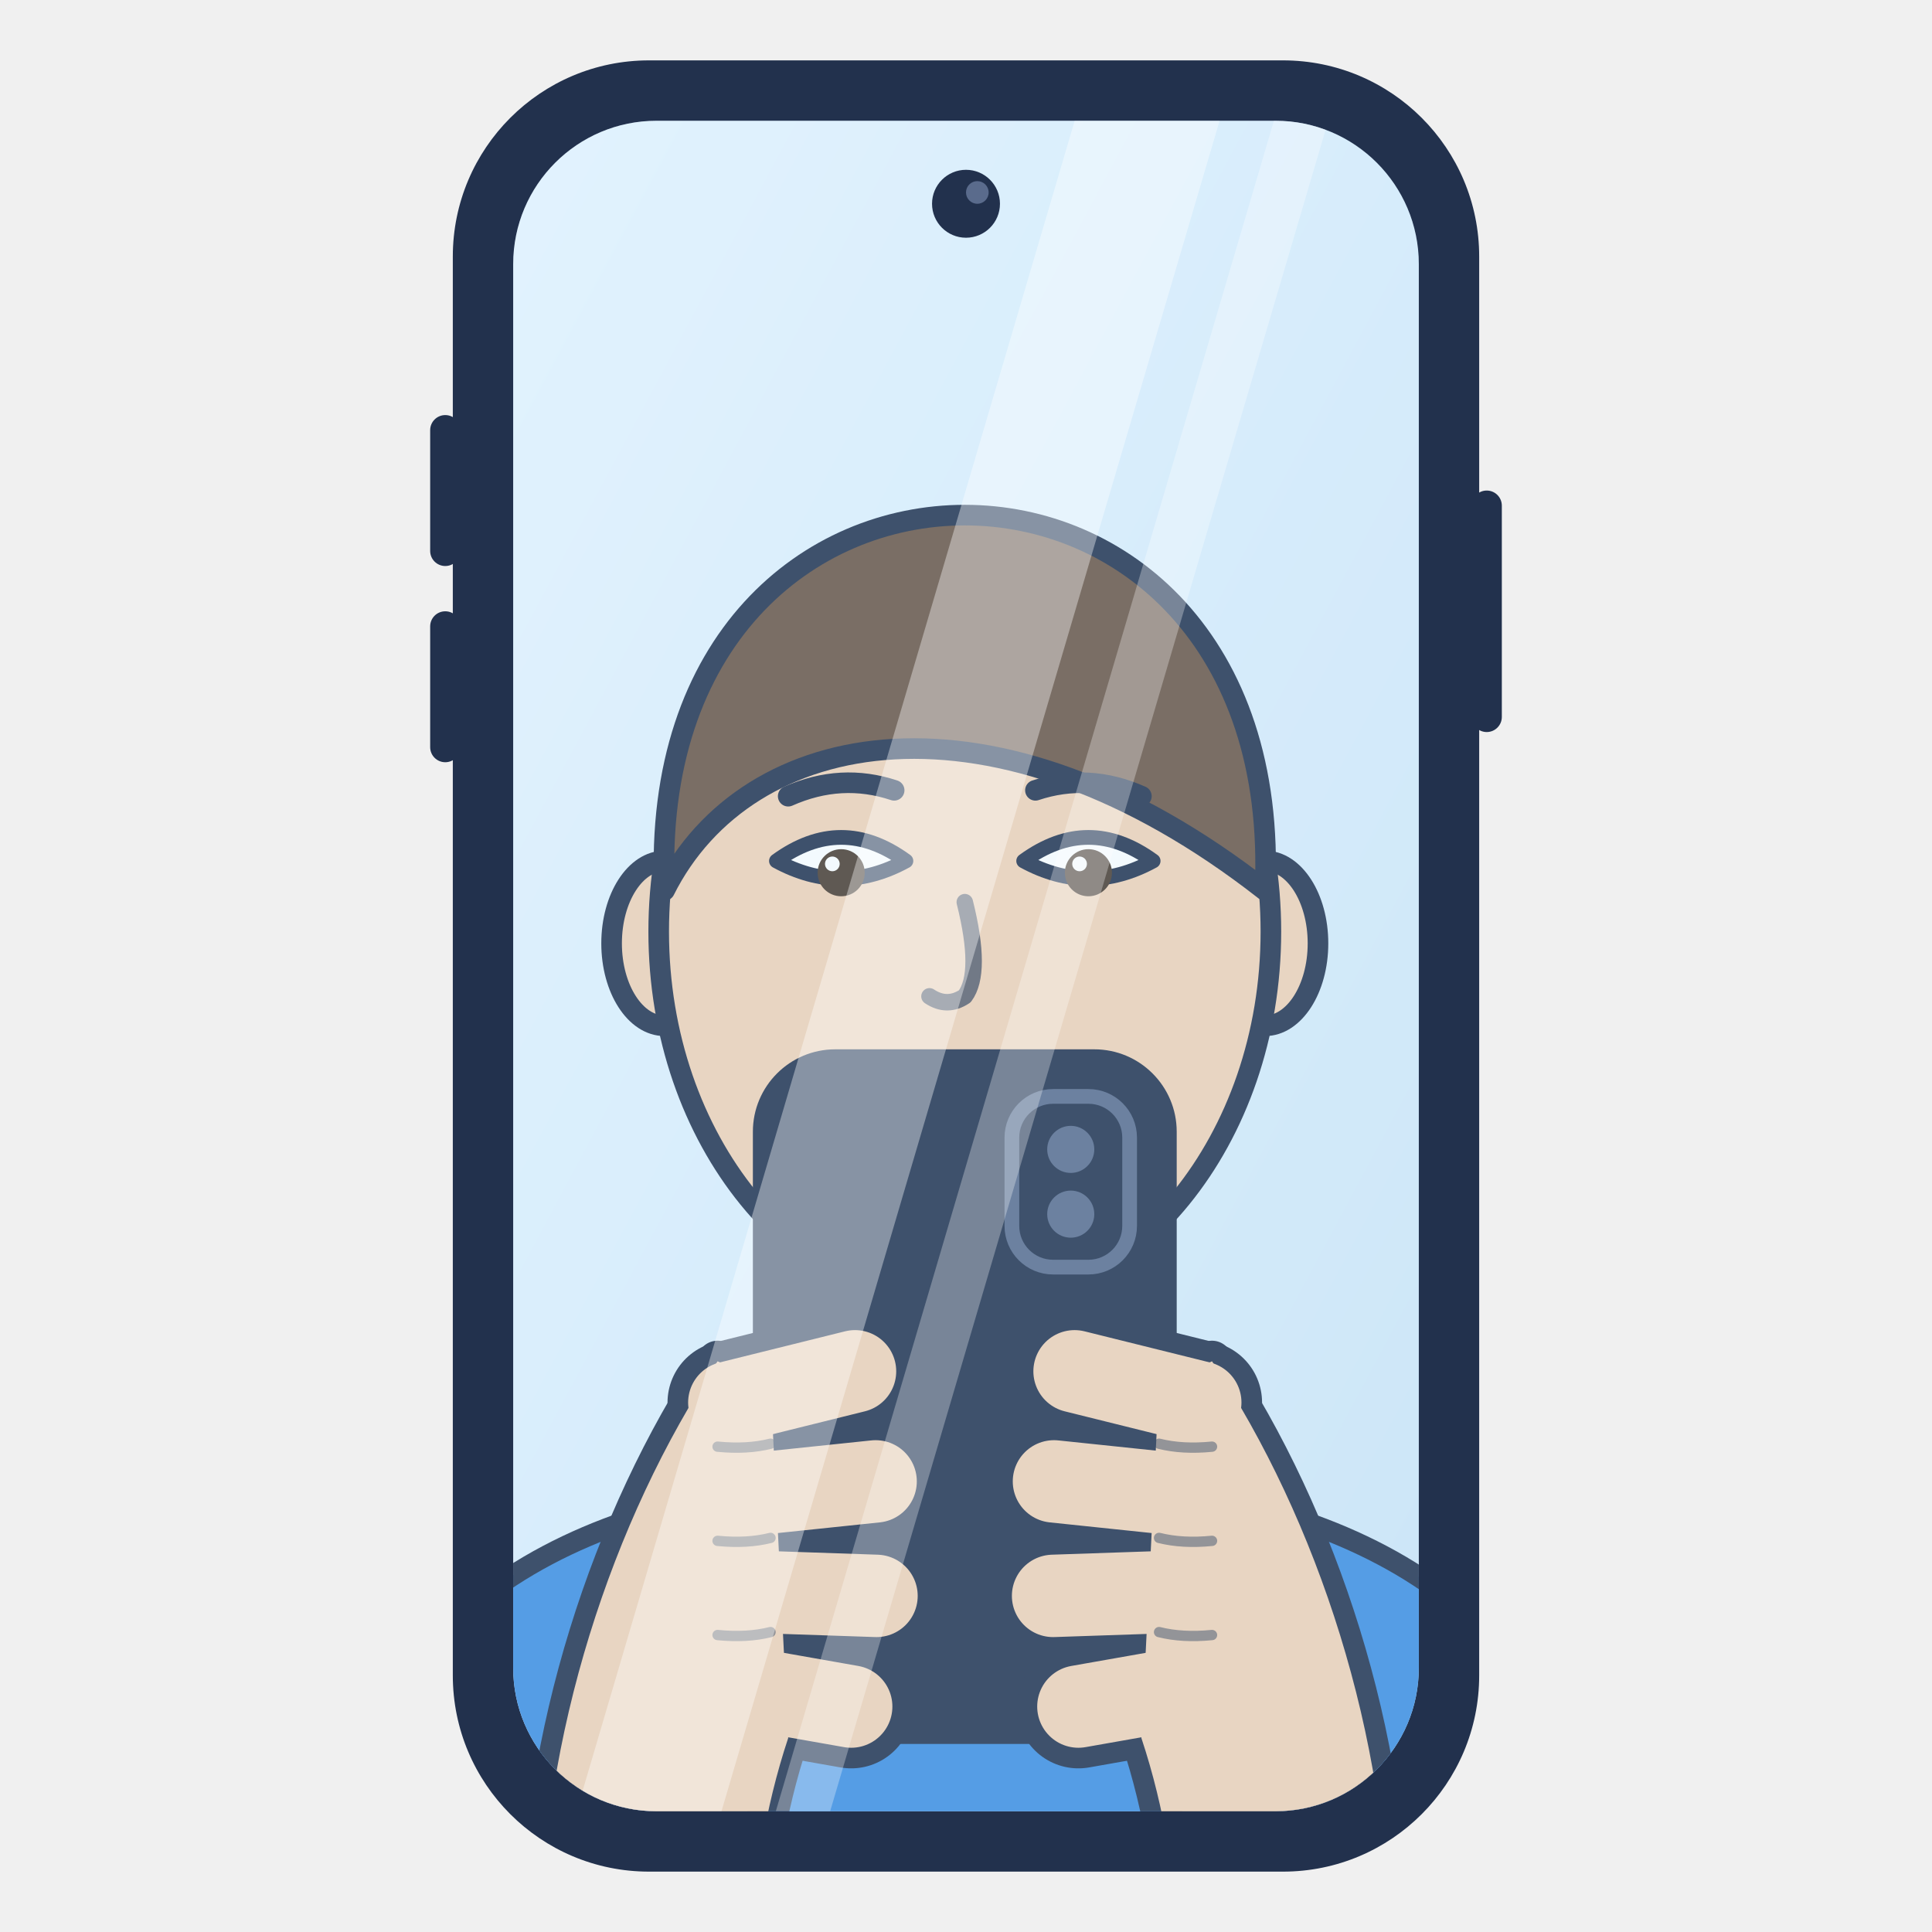
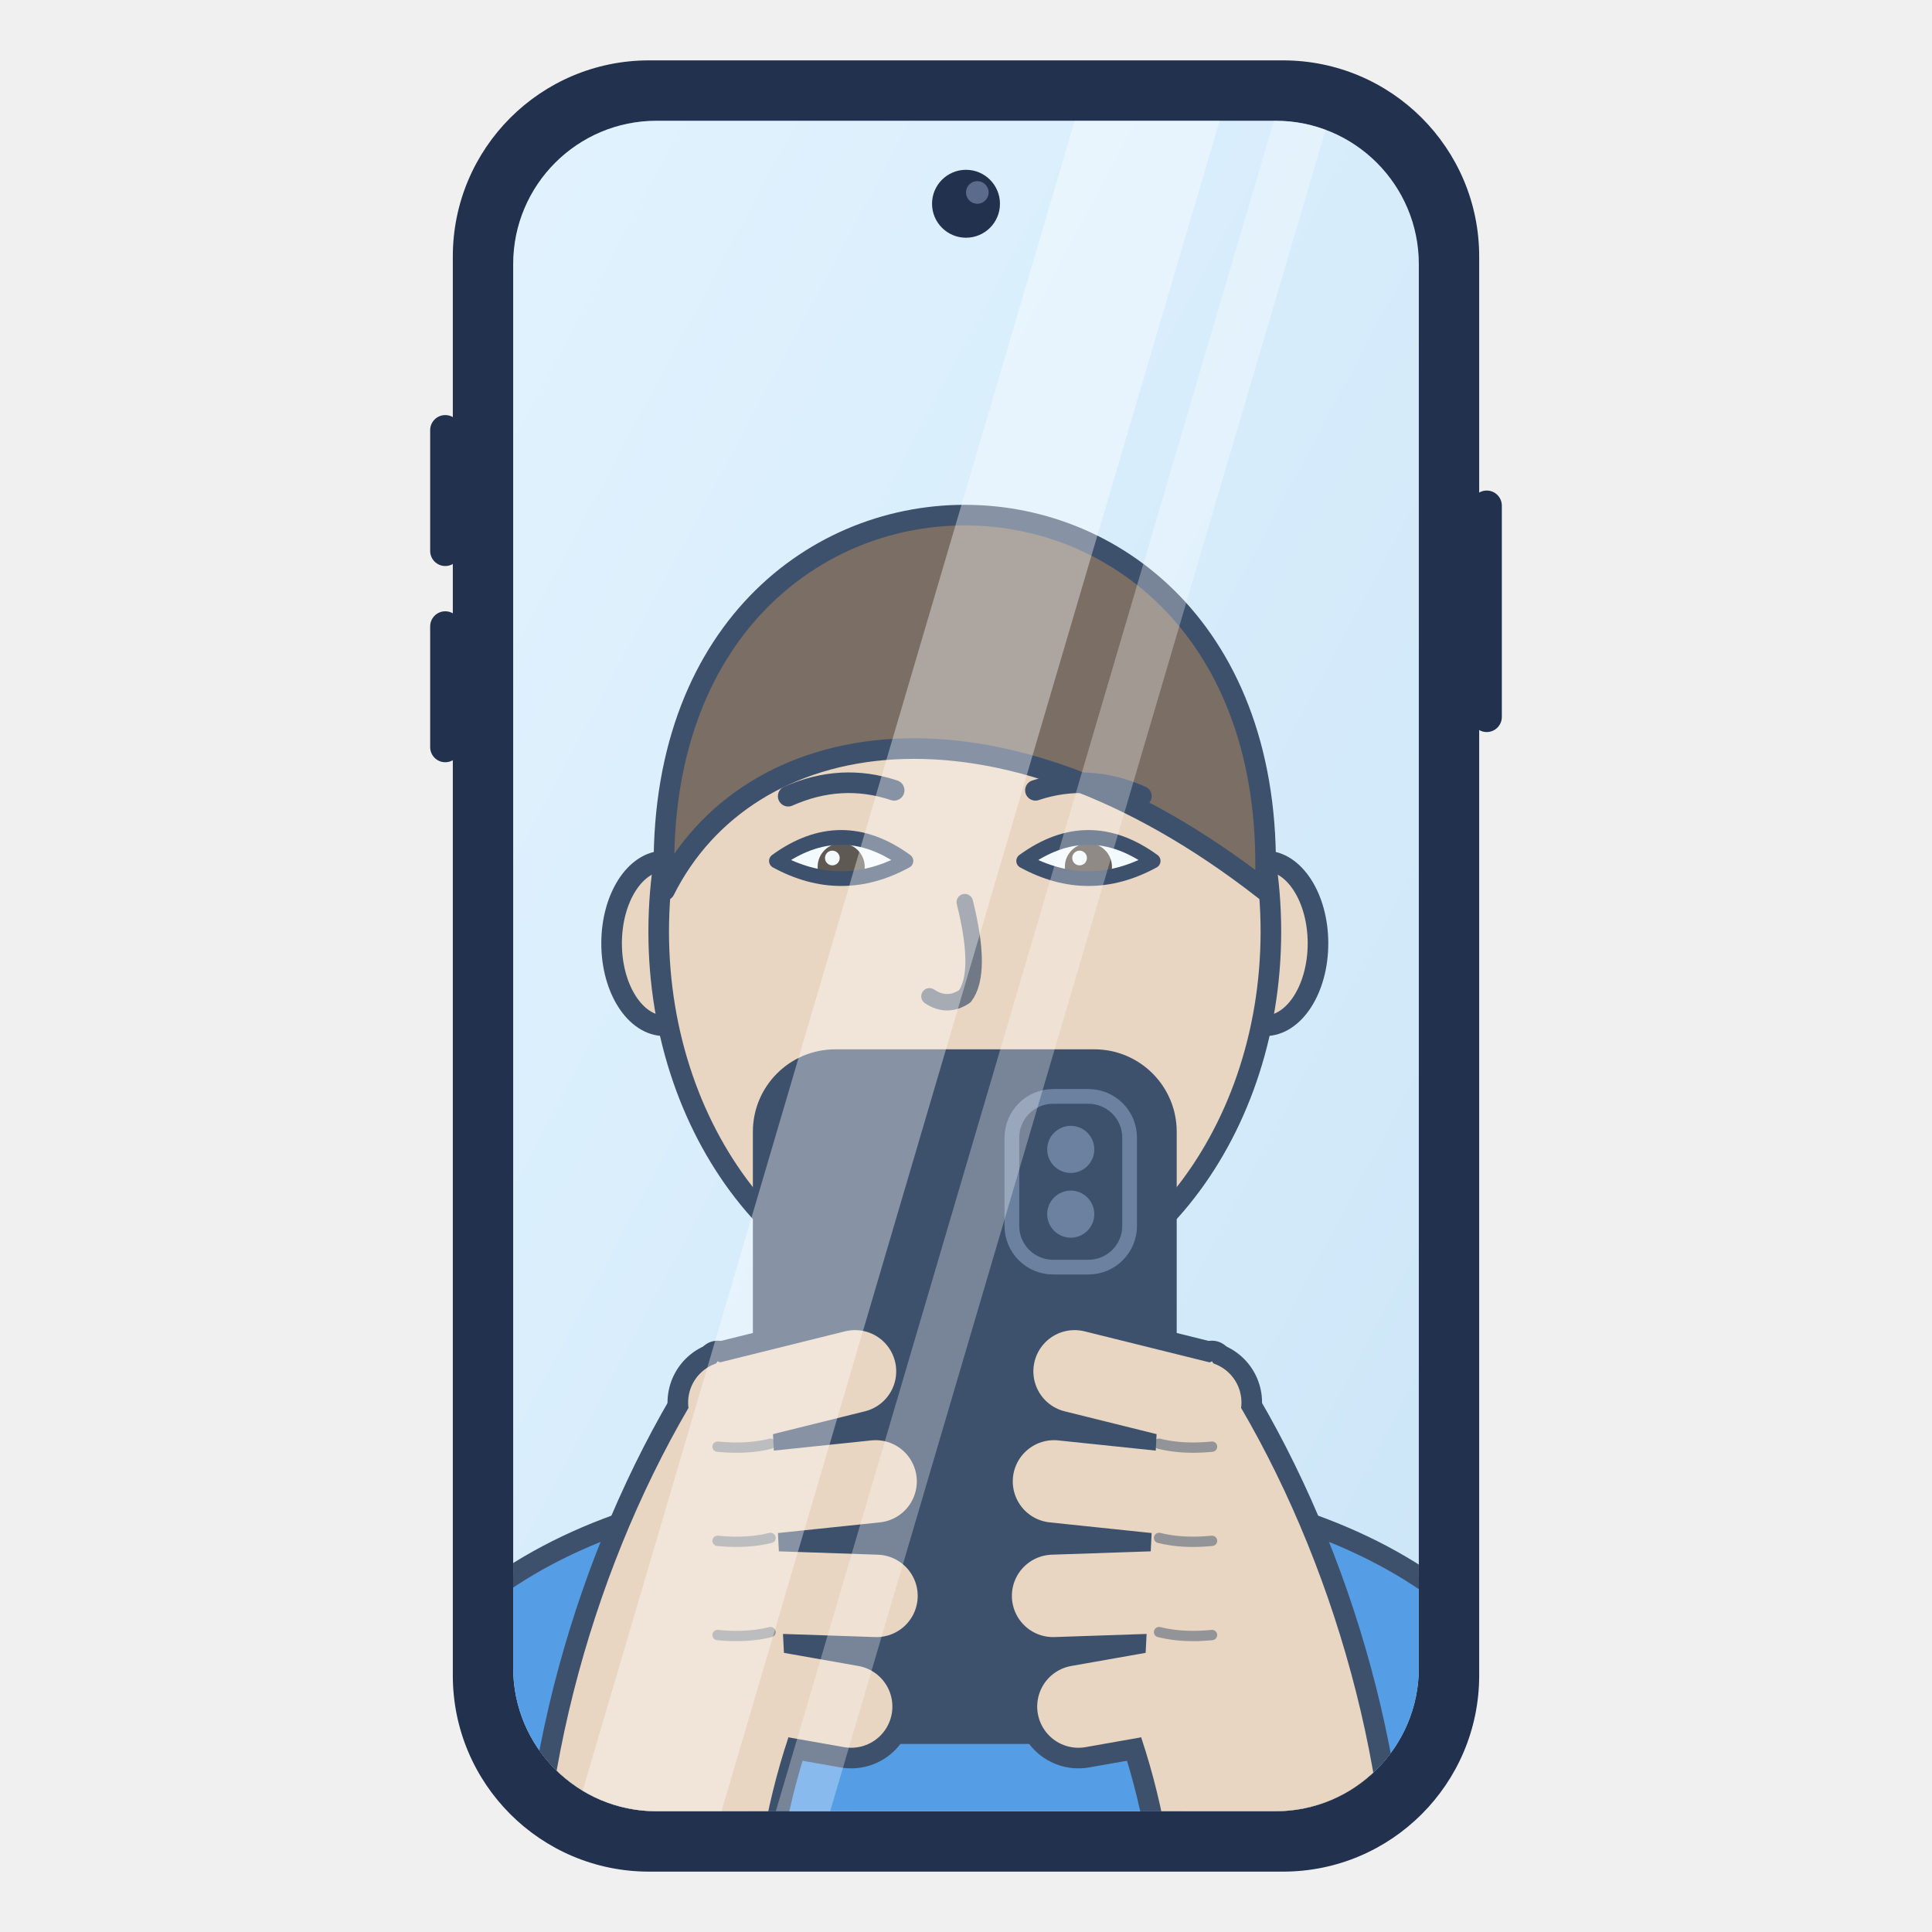
<svg xmlns="http://www.w3.org/2000/svg" width="512" height="512" viewBox="0 0 512 512">
  <defs>
    <linearGradient id="main" x1="0" y1="330" x2="0" y2="512" gradientUnits="userSpaceOnUse">
      <stop offset="0" stop-color="#FFC24D" />
      <stop offset="1" stop-color="#FF8A5B" />
    </linearGradient>
    <linearGradient id="ecran" x1="0" y1="0" x2="0" y2="1">
      <stop offset="0" stop-color="#7EC8F2" />
      <stop offset="1" stop-color="#FFD9A8" />
    </linearGradient>
    <linearGradient id="soleil" x1="0" y1="0" x2="0" y2="1">
      <stop offset="0" stop-color="#FFC24D" />
      <stop offset="1" stop-color="#FF8A5B" />
    </linearGradient>
  </defs>
  <defs>
    <linearGradient id="fond-miroir" x1="0" y1="0" x2="1" y2="1">
      <stop offset="0" stop-color="#EAF6FF" />
      <stop offset="1" stop-color="#CFE6F7" />
    </linearGradient>
    <linearGradient id="cadre" x1="0" y1="0" x2="1" y2="1">
      <stop offset="0" stop-color="#F7D58C" />
      <stop offset="1" stop-color="#D99A3A" />
    </linearGradient>
  </defs>
  <rect x="120" y="16" width="272" height="480" rx="52" fill="#22314D" />
  <clipPath id="ecran-miroir">
    <rect x="136" y="32" width="240" height="448" rx="38" />
  </clipPath>
  <g clip-path="url(#ecran-miroir)">
    <rect x="136" y="32" width="240" height="448" fill="url(#fond-miroir)" />
    <g transform="translate(56 94) scale(0.78)">
      <g transform="translate(512 0) scale(-1 1)">
        <path d="M40 540 C40 430 120 392 200 384 L312 384 C392 392 472 430 472 540 Z" fill="#3E8EE0" stroke="#22314D" stroke-width="7" stroke-linejoin="round" />
        <rect x="222" y="300" width="68" height="96" rx="20" fill="#E2B996" stroke="#22314D" stroke-width="7" />
        <ellipse cx="154" cy="200" rx="18" ry="28" fill="#F2D2B6" stroke="#22314D" stroke-width="7" />
        <ellipse cx="358" cy="200" rx="18" ry="28" fill="#F2D2B6" stroke="#22314D" stroke-width="7" />
        <ellipse cx="256" cy="196" rx="104" ry="128" fill="#F2D2B6" stroke="#22314D" stroke-width="7" />
        <path d="M154 182 C146 12 366 12 358 182 C330 126 246 110 154 182 Z" fill="#6B5444" stroke="#22314D" stroke-width="7" stroke-linejoin="round" />
        <path d="M196 150 Q214 142 232 148 M280 148 Q298 142 316 150" fill="none" stroke="#22314D" stroke-width="7" stroke-linecap="round" />
        <path d="M256 186 Q250 210 256 218 Q262 222 268 218" fill="none" stroke="#22314D" stroke-width="5.6" stroke-linecap="round" stroke-linejoin="round" opacity=".7" />
-         <path d="M192 172 Q214 156 236 172 Q214 184 192 172 Z" fill="#FFFFFF" stroke="#22314D" stroke-width="5" stroke-linejoin="round" />
-         <circle cx="214" cy="176" r="8" fill="#4A3A2E" />
-         <circle cx="217" cy="173" r="2.5" fill="#FFFFFF" />
-         <path d="M276 172 Q298 156 320 172 Q298 184 276 172 Z" fill="#FFFFFF" stroke="#22314D" stroke-width="5" stroke-linejoin="round" />
-         <circle cx="298" cy="176" r="8" fill="#4A3A2E" />
-         <circle cx="301" cy="173" r="2.5" fill="#FFFFFF" />
+         <clipPath id="oeil-214">
+           <path d="M192 172 Q214 156 236 172 Q214 184 192 172 Z" />
+         </clipPath>
+         <path d="M192 172 Q214 156 236 172 Q214 184 192 172 Z" fill="#FFFFFF" />
+         <g clip-path="url(#oeil-214)">
+           <circle cx="214" cy="174" r="8" fill="#4A3A2E" />
+           <circle cx="217" cy="171" r="2.5" fill="#FFFFFF" />
+         </g>
+         <path d="M192 172 Q214 156 236 172 Q214 184 192 172 Z" fill="none" stroke="#22314D" stroke-width="5" stroke-linejoin="round" />
+         <clipPath id="oeil-298">
+           <path d="M276 172 Q298 156 320 172 Q298 184 276 172 Z" />
+         </clipPath>
+         <path d="M276 172 Q298 156 320 172 Q298 184 276 172 Z" fill="#FFFFFF" />
+         <g clip-path="url(#oeil-298)">
+           <circle cx="298" cy="174" r="8" fill="#4A3A2E" />
+           <circle cx="301" cy="171" r="2.5" fill="#FFFFFF" />
+         </g>
+         <path d="M276 172 Q298 156 320 172 Q298 184 276 172 Z" fill="none" stroke="#22314D" stroke-width="5" stroke-linejoin="round" />
        <rect x="184" y="236" width="144" height="236" rx="28" fill="#22314D" stroke="#22314D" stroke-width="0" />
        <rect x="200" y="252" width="40" height="58" rx="14" fill="none" stroke="#5A6B8C" stroke-width="5" />
        <circle cx="220" cy="270" r="8" fill="#5A6B8C" />
        <circle cx="220" cy="292" r="8" fill="#5A6B8C" />
        <g>
          <line x1="176" y1="356" x2="218.7" y2="345.4" stroke="#22314D" stroke-width="42" stroke-linecap="round" />
          <line x1="176" y1="388" x2="225.7" y2="382.8" stroke="#22314D" stroke-width="42" stroke-linecap="round" />
          <line x1="176" y1="420" x2="226.0" y2="421.7" stroke="#22314D" stroke-width="42" stroke-linecap="round" />
          <line x1="176" y1="452" x2="217.4" y2="459.3" stroke="#22314D" stroke-width="42" stroke-linecap="round" />
          <path d="M112 540 C112 470 136 396 172 342 L190 350 L196 470 C188 494 184 520 184 540 Z" fill="#22314D" stroke="#22314D" stroke-width="14" stroke-linejoin="round" />
          <line x1="176" y1="356" x2="218.7" y2="345.4" stroke="#F2D2B6" stroke-width="28" stroke-linecap="round" />
          <line x1="176" y1="388" x2="225.7" y2="382.8" stroke="#F2D2B6" stroke-width="28" stroke-linecap="round" />
          <line x1="176" y1="420" x2="226.0" y2="421.7" stroke="#F2D2B6" stroke-width="28" stroke-linecap="round" />
          <line x1="176" y1="452" x2="217.4" y2="459.3" stroke="#F2D2B6" stroke-width="28" stroke-linecap="round" />
          <path d="M112 540 C112 470 136 396 172 342 L190 350 L196 470 C188 494 184 520 184 540 Z" fill="#F2D2B6" />
          <path d="M172 371 Q182 372 190 370" fill="none" stroke="#22314D" stroke-width="3.5" stroke-linecap="round" opacity=".5" />
          <path d="M172 403 Q182 404 190 402" fill="none" stroke="#22314D" stroke-width="3.5" stroke-linecap="round" opacity=".5" />
          <path d="M172 435 Q182 436 190 434" fill="none" stroke="#22314D" stroke-width="3.5" stroke-linecap="round" opacity=".5" />
        </g>
        <g transform="translate(512 0) scale(-1 1)">
          <line x1="176" y1="356" x2="218.7" y2="345.4" stroke="#22314D" stroke-width="42" stroke-linecap="round" />
          <line x1="176" y1="388" x2="225.7" y2="382.8" stroke="#22314D" stroke-width="42" stroke-linecap="round" />
          <line x1="176" y1="420" x2="226.0" y2="421.7" stroke="#22314D" stroke-width="42" stroke-linecap="round" />
          <line x1="176" y1="452" x2="217.4" y2="459.3" stroke="#22314D" stroke-width="42" stroke-linecap="round" />
          <path d="M112 540 C112 470 136 396 172 342 L190 350 L196 470 C188 494 184 520 184 540 Z" fill="#22314D" stroke="#22314D" stroke-width="14" stroke-linejoin="round" />
          <line x1="176" y1="356" x2="218.7" y2="345.4" stroke="#F2D2B6" stroke-width="28" stroke-linecap="round" />
          <line x1="176" y1="388" x2="225.7" y2="382.8" stroke="#F2D2B6" stroke-width="28" stroke-linecap="round" />
          <line x1="176" y1="420" x2="226.0" y2="421.7" stroke="#F2D2B6" stroke-width="28" stroke-linecap="round" />
          <line x1="176" y1="452" x2="217.4" y2="459.3" stroke="#F2D2B6" stroke-width="28" stroke-linecap="round" />
          <path d="M112 540 C112 470 136 396 172 342 L190 350 L196 470 C188 494 184 520 184 540 Z" fill="#F2D2B6" />
          <path d="M172 371 Q182 372 190 370" fill="none" stroke="#22314D" stroke-width="3.5" stroke-linecap="round" opacity=".5" />
          <path d="M172 403 Q182 404 190 402" fill="none" stroke="#22314D" stroke-width="3.5" stroke-linecap="round" opacity=".5" />
          <path d="M172 435 Q182 436 190 434" fill="none" stroke="#22314D" stroke-width="3.5" stroke-linecap="round" opacity=".5" />
        </g>
      </g>
    </g>
    <rect x="136" y="32" width="240" height="448" fill="#BFE3FA" opacity=".18" />
    <path d="M284.8 32 L323.2 32 L191.2 480 L152.8 480 Z" fill="#FFFFFF" opacity="0.38" />
    <path d="M337.6 32 L352.0 32 L220.0 480 L205.6 480 Z" fill="#FFFFFF" opacity="0.3" />
  </g>
  <circle cx="256" cy="54" r="9" fill="#22314D" />
  <circle cx="259" cy="51" r="3" fill="#5A6B8C" />
  <rect x="390" y="130" width="8" height="64" rx="4" fill="#22314D" />
  <rect x="114" y="110" width="8" height="40" rx="4" fill="#22314D" />
  <rect x="114" y="162" width="8" height="40" rx="4" fill="#22314D" />
</svg>
